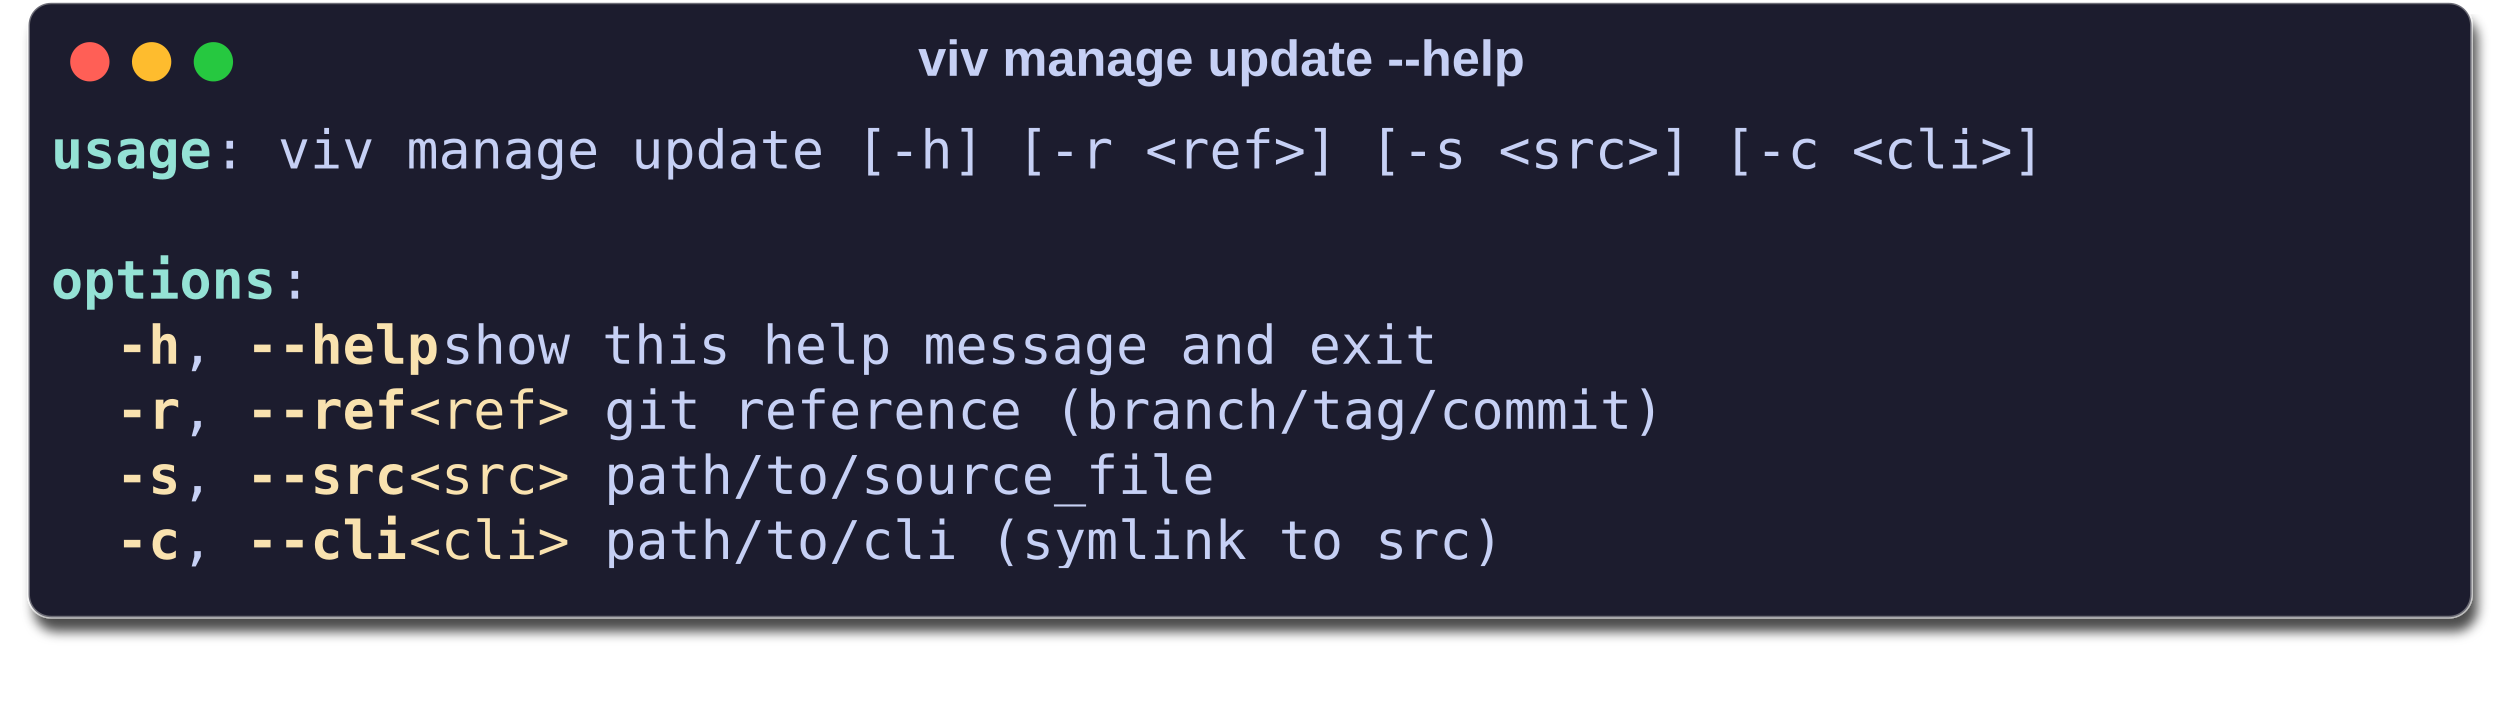
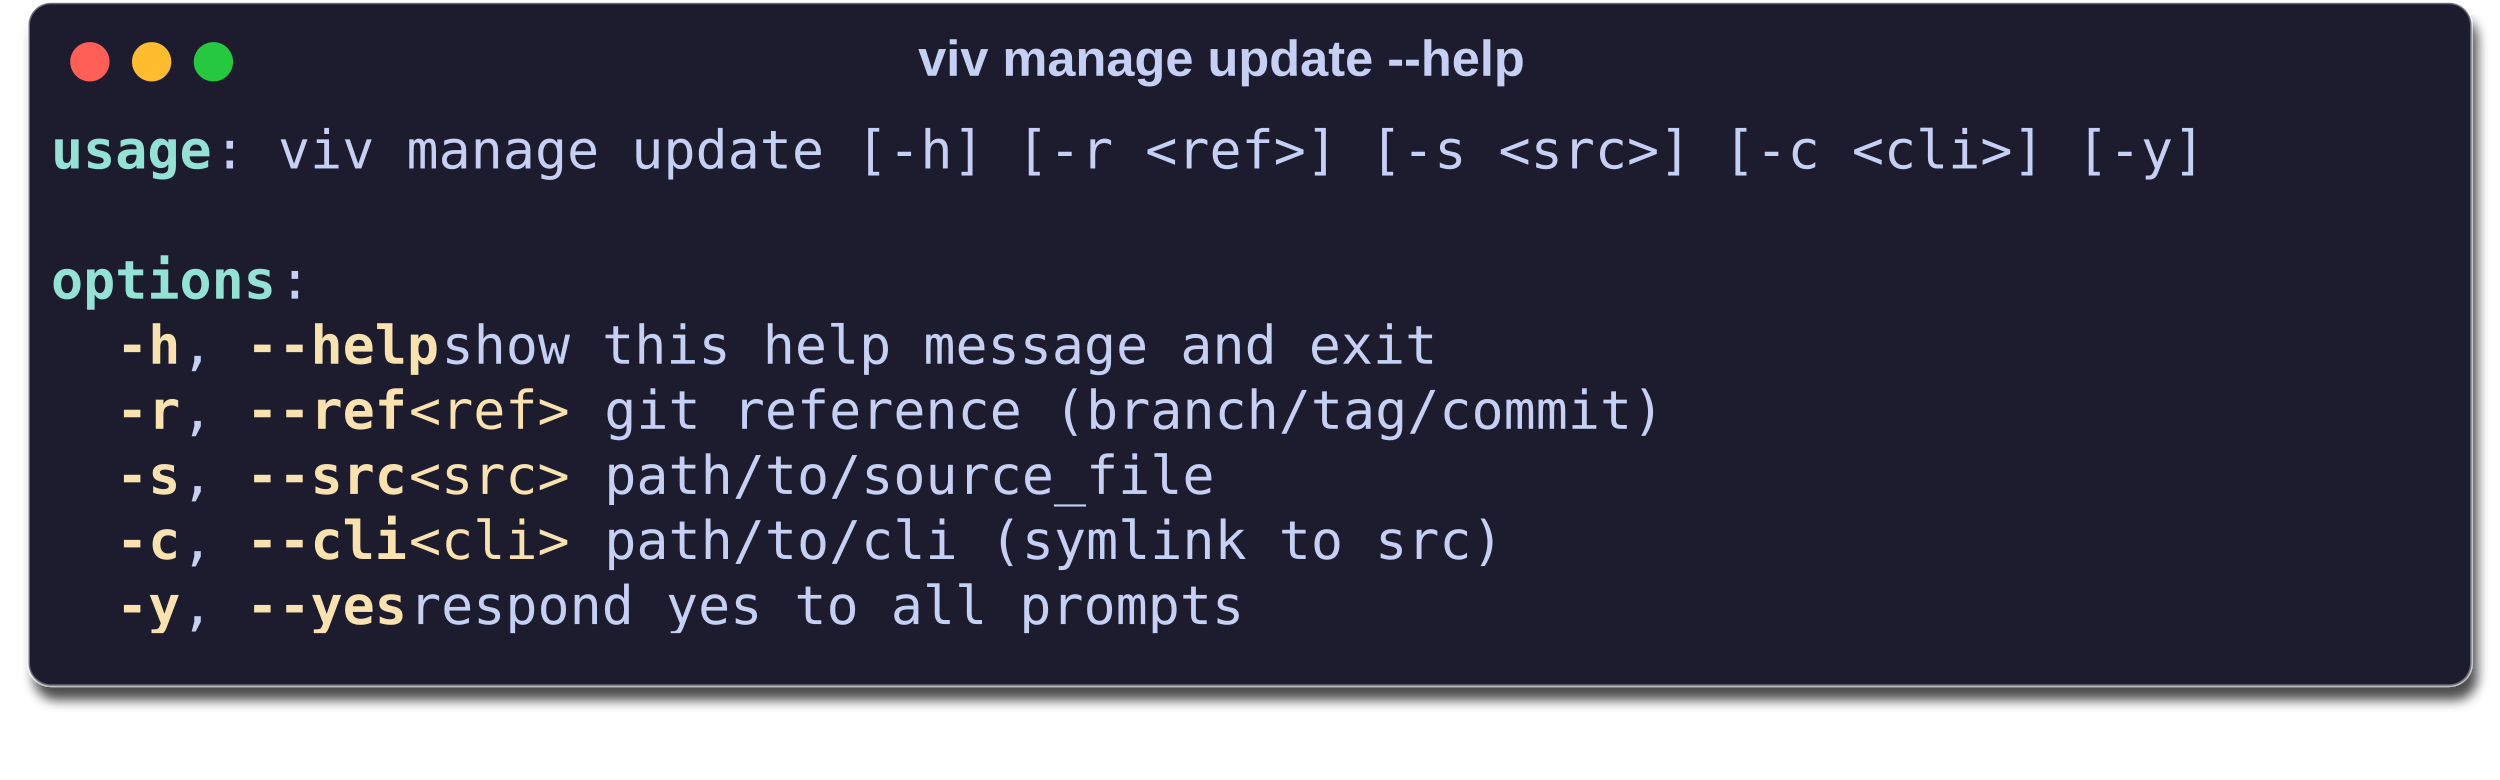
- <svg xmlns="http://www.w3.org/2000/svg" class="rich-terminal shadow" viewBox="0 0 890.333 253.133">
+ <svg xmlns="http://www.w3.org/2000/svg" class="rich-terminal shadow" viewBox="0 0 890.333 277.533">
  <style>

    @font-face {
        font-family: "Fira Code";
        src: local("FiraCode-Regular"),
                url("https://cdnjs.cloudflare.com/ajax/libs/firacode/6.2.0/woff2/FiraCode-Regular.woff2") format("woff2"),
                url("https://cdnjs.cloudflare.com/ajax/libs/firacode/6.2.0/woff/FiraCode-Regular.woff") format("woff");
        font-style: normal;
        font-weight: 400;
    }
    @font-face {
        font-family: "Fira Code";
        src: local("FiraCode-Bold"),
                url("https://cdnjs.cloudflare.com/ajax/libs/firacode/6.2.0/woff2/FiraCode-Bold.woff2") format("woff2"),
                url("https://cdnjs.cloudflare.com/ajax/libs/firacode/6.2.0/woff/FiraCode-Bold.woff") format("woff");
        font-style: bold;
        font-weight: 700;
    }

-     .terminal-3845269231-matrix {
+     .terminal-3428156307-matrix {
        font-family: Fira Code, monospace;
        font-size: 20px;
        line-height: 24.4px;
        font-variant-east-asian: full-width;
    }

-     .terminal-3845269231-title {
+     .terminal-3428156307-title {
        font-size: 18px;
        font-weight: bold;
        font-family: arial;
    }

    .shadow {
        -webkit-filter: drop-shadow( 2px 5px 2px rgba(0, 0, 0, .7));
        filter: drop-shadow( 2px 5px 2px rgba(0, 0, 0, .7));
    }
-     .terminal-3845269231-r1 { fill: #94e2d5;font-weight: bold }
- .terminal-3845269231-r2 { fill: #c6d0f5 }
- .terminal-3845269231-r3 { fill: #f9e2af;font-weight: bold }
- .terminal-3845269231-r4 { fill: #f9e2af }
+     .terminal-3428156307-r1 { fill: #94e2d5;font-weight: bold }
+ .terminal-3428156307-r2 { fill: #c6d0f5 }
+ .terminal-3428156307-r3 { fill: #f9e2af;font-weight: bold }
+ .terminal-3428156307-r4 { fill: #f9e2af }
    </style>
  <defs>
-     <clipPath id="terminal-3845269231-clip-terminal">
-       <rect x="0" y="0" width="853.0" height="169.8" />
+     <clipPath id="terminal-3428156307-clip-terminal">
+       <rect x="0" y="0" width="853.0" height="194.2" />
    </clipPath>
-     <clipPath id="terminal-3845269231-line-0">
+     <clipPath id="terminal-3428156307-line-0">
      <rect x="0" y="1.5" width="854" height="24.65" />
    </clipPath>
-     <clipPath id="terminal-3845269231-line-1">
+     <clipPath id="terminal-3428156307-line-1">
      <rect x="0" y="25.9" width="854" height="24.65" />
    </clipPath>
-     <clipPath id="terminal-3845269231-line-2">
+     <clipPath id="terminal-3428156307-line-2">
      <rect x="0" y="50.3" width="854" height="24.65" />
    </clipPath>
-     <clipPath id="terminal-3845269231-line-3">
+     <clipPath id="terminal-3428156307-line-3">
      <rect x="0" y="74.7" width="854" height="24.65" />
    </clipPath>
-     <clipPath id="terminal-3845269231-line-4">
+     <clipPath id="terminal-3428156307-line-4">
      <rect x="0" y="99.1" width="854" height="24.65" />
    </clipPath>
-     <clipPath id="terminal-3845269231-line-5">
+     <clipPath id="terminal-3428156307-line-5">
      <rect x="0" y="123.5" width="854" height="24.65" />
    </clipPath>
+     <clipPath id="terminal-3428156307-line-6">
+       <rect x="0" y="147.9" width="854" height="24.65" />
+     </clipPath>
  </defs>
-   <rect fill="#1e1e2e" stroke="rgba(255,255,255,0.35)" stroke-width="1" x="10.167" y="1" width="870" height="218.8" rx="8" />
-   <text class="terminal-3845269231-title" fill="#c6d0f5" text-anchor="middle" x="435" y="27">viv manage update --help</text>
+   <rect fill="#1e1e2e" stroke="rgba(255,255,255,0.35)" stroke-width="1" x="10.167" y="1" width="870" height="243.2" rx="8" />
+   <text class="terminal-3428156307-title" fill="#c6d0f5" text-anchor="middle" x="435" y="27">viv manage update --help</text>
  <g transform="translate(32,22)">
    <circle cx="0" cy="0" r="7" fill="#ff5f57" />
    <circle cx="22" cy="0" r="7" fill="#febc2e" />
    <circle cx="44" cy="0" r="7" fill="#28c840" />
  </g>
-   <g transform="translate(18.16667, 41) scale(.95)" clip-path="url(#terminal-3845269231-clip-terminal)">
-     <g class="terminal-3845269231-matrix">
-       <text class="terminal-3845269231-r1" x="0" y="20" textLength="61" clip-path="url(#terminal-3845269231-line-0)">usage</text>
-       <text class="terminal-3845269231-r2" x="61" y="20" textLength="695.4" clip-path="url(#terminal-3845269231-line-0)">: viv manage update [-h] [-r &lt;ref&gt;] [-s &lt;src&gt;] [-c &lt;cli&gt;]</text>
-       <text class="terminal-3845269231-r2" x="854" y="20" textLength="12.2" clip-path="url(#terminal-3845269231-line-0)">
+   <g transform="translate(18.16667, 41) scale(.95)" clip-path="url(#terminal-3428156307-clip-terminal)">
+     <g class="terminal-3428156307-matrix">
+       <text class="terminal-3428156307-r1" x="0" y="20" textLength="61" clip-path="url(#terminal-3428156307-line-0)">usage</text>
+       <text class="terminal-3428156307-r2" x="61" y="20" textLength="756.4" clip-path="url(#terminal-3428156307-line-0)">: viv manage update [-h] [-r &lt;ref&gt;] [-s &lt;src&gt;] [-c &lt;cli&gt;] [-y]</text>
+       <text class="terminal-3428156307-r2" x="854" y="20" textLength="12.2" clip-path="url(#terminal-3428156307-line-0)">
</text>
-       <text class="terminal-3845269231-r2" x="854" y="44.4" textLength="12.2" clip-path="url(#terminal-3845269231-line-1)">
+       <text class="terminal-3428156307-r2" x="854" y="44.4" textLength="12.2" clip-path="url(#terminal-3428156307-line-1)">
</text>
-       <text class="terminal-3845269231-r1" x="0" y="68.8" textLength="85.4" clip-path="url(#terminal-3845269231-line-2)">options</text>
-       <text class="terminal-3845269231-r2" x="85.4" y="68.8" textLength="12.2" clip-path="url(#terminal-3845269231-line-2)">:</text>
-       <text class="terminal-3845269231-r2" x="854" y="68.8" textLength="12.2" clip-path="url(#terminal-3845269231-line-2)">
+       <text class="terminal-3428156307-r1" x="0" y="68.8" textLength="85.4" clip-path="url(#terminal-3428156307-line-2)">options</text>
+       <text class="terminal-3428156307-r2" x="85.4" y="68.8" textLength="12.2" clip-path="url(#terminal-3428156307-line-2)">:</text>
+       <text class="terminal-3428156307-r2" x="854" y="68.8" textLength="12.2" clip-path="url(#terminal-3428156307-line-2)">
</text>
-       <text class="terminal-3845269231-r3" x="24.4" y="93.2" textLength="24.4" clip-path="url(#terminal-3845269231-line-3)">-h</text>
-       <text class="terminal-3845269231-r2" x="48.8" y="93.2" textLength="24.4" clip-path="url(#terminal-3845269231-line-3)">, </text>
-       <text class="terminal-3845269231-r3" x="73.2" y="93.2" textLength="73.2" clip-path="url(#terminal-3845269231-line-3)">--help</text>
-       <text class="terminal-3845269231-r2" x="146.4" y="93.2" textLength="488" clip-path="url(#terminal-3845269231-line-3)">         show this help message and exit</text>
-       <text class="terminal-3845269231-r2" x="854" y="93.2" textLength="12.2" clip-path="url(#terminal-3845269231-line-3)">
+       <text class="terminal-3428156307-r3" x="24.4" y="93.2" textLength="24.4" clip-path="url(#terminal-3428156307-line-3)">-h</text>
+       <text class="terminal-3428156307-r2" x="48.8" y="93.2" textLength="24.4" clip-path="url(#terminal-3428156307-line-3)">, </text>
+       <text class="terminal-3428156307-r3" x="73.2" y="93.2" textLength="73.2" clip-path="url(#terminal-3428156307-line-3)">--help</text>
+       <text class="terminal-3428156307-r2" x="146.4" y="93.2" textLength="488" clip-path="url(#terminal-3428156307-line-3)">         show this help message and exit</text>
+       <text class="terminal-3428156307-r2" x="854" y="93.2" textLength="12.2" clip-path="url(#terminal-3428156307-line-3)">
</text>
-       <text class="terminal-3845269231-r3" x="24.4" y="117.6" textLength="24.4" clip-path="url(#terminal-3845269231-line-4)">-r</text>
-       <text class="terminal-3845269231-r2" x="48.8" y="117.6" textLength="24.4" clip-path="url(#terminal-3845269231-line-4)">, </text>
-       <text class="terminal-3845269231-r3" x="73.2" y="117.6" textLength="61" clip-path="url(#terminal-3845269231-line-4)">--ref</text>
-       <text class="terminal-3845269231-r4" x="134.2" y="117.6" textLength="73.2" clip-path="url(#terminal-3845269231-line-4)"> &lt;ref&gt;</text>
-       <text class="terminal-3845269231-r2" x="207.4" y="117.6" textLength="451.4" clip-path="url(#terminal-3845269231-line-4)">    git reference (branch/tag/commit)</text>
-       <text class="terminal-3845269231-r2" x="854" y="117.6" textLength="12.2" clip-path="url(#terminal-3845269231-line-4)">
+       <text class="terminal-3428156307-r3" x="24.4" y="117.6" textLength="24.4" clip-path="url(#terminal-3428156307-line-4)">-r</text>
+       <text class="terminal-3428156307-r2" x="48.8" y="117.6" textLength="24.4" clip-path="url(#terminal-3428156307-line-4)">, </text>
+       <text class="terminal-3428156307-r3" x="73.2" y="117.6" textLength="61" clip-path="url(#terminal-3428156307-line-4)">--ref</text>
+       <text class="terminal-3428156307-r4" x="134.2" y="117.6" textLength="73.2" clip-path="url(#terminal-3428156307-line-4)"> &lt;ref&gt;</text>
+       <text class="terminal-3428156307-r2" x="207.4" y="117.6" textLength="451.4" clip-path="url(#terminal-3428156307-line-4)">    git reference (branch/tag/commit)</text>
+       <text class="terminal-3428156307-r2" x="854" y="117.6" textLength="12.2" clip-path="url(#terminal-3428156307-line-4)">
</text>
-       <text class="terminal-3845269231-r3" x="24.4" y="142" textLength="24.4" clip-path="url(#terminal-3845269231-line-5)">-s</text>
-       <text class="terminal-3845269231-r2" x="48.8" y="142" textLength="24.4" clip-path="url(#terminal-3845269231-line-5)">, </text>
-       <text class="terminal-3845269231-r3" x="73.2" y="142" textLength="61" clip-path="url(#terminal-3845269231-line-5)">--src</text>
-       <text class="terminal-3845269231-r4" x="134.2" y="142" textLength="73.2" clip-path="url(#terminal-3845269231-line-5)"> &lt;src&gt;</text>
-       <text class="terminal-3845269231-r2" x="207.4" y="142" textLength="280.6" clip-path="url(#terminal-3845269231-line-5)">    path/to/source_file</text>
-       <text class="terminal-3845269231-r2" x="854" y="142" textLength="12.2" clip-path="url(#terminal-3845269231-line-5)">
+       <text class="terminal-3428156307-r3" x="24.4" y="142" textLength="24.4" clip-path="url(#terminal-3428156307-line-5)">-s</text>
+       <text class="terminal-3428156307-r2" x="48.8" y="142" textLength="24.4" clip-path="url(#terminal-3428156307-line-5)">, </text>
+       <text class="terminal-3428156307-r3" x="73.2" y="142" textLength="61" clip-path="url(#terminal-3428156307-line-5)">--src</text>
+       <text class="terminal-3428156307-r4" x="134.2" y="142" textLength="73.2" clip-path="url(#terminal-3428156307-line-5)"> &lt;src&gt;</text>
+       <text class="terminal-3428156307-r2" x="207.4" y="142" textLength="280.6" clip-path="url(#terminal-3428156307-line-5)">    path/to/source_file</text>
+       <text class="terminal-3428156307-r2" x="854" y="142" textLength="12.2" clip-path="url(#terminal-3428156307-line-5)">
</text>
-       <text class="terminal-3845269231-r3" x="24.4" y="166.4" textLength="24.4" clip-path="url(#terminal-3845269231-line-6)">-c</text>
-       <text class="terminal-3845269231-r2" x="48.8" y="166.4" textLength="24.4" clip-path="url(#terminal-3845269231-line-6)">, </text>
-       <text class="terminal-3845269231-r3" x="73.2" y="166.4" textLength="61" clip-path="url(#terminal-3845269231-line-6)">--cli</text>
-       <text class="terminal-3845269231-r4" x="134.2" y="166.4" textLength="73.2" clip-path="url(#terminal-3845269231-line-6)"> &lt;cli&gt;</text>
-       <text class="terminal-3845269231-r2" x="207.4" y="166.4" textLength="390.4" clip-path="url(#terminal-3845269231-line-6)">    path/to/cli (symlink to src)</text>
-       <text class="terminal-3845269231-r2" x="854" y="166.4" textLength="12.2" clip-path="url(#terminal-3845269231-line-6)">
+       <text class="terminal-3428156307-r3" x="24.4" y="166.4" textLength="24.4" clip-path="url(#terminal-3428156307-line-6)">-c</text>
+       <text class="terminal-3428156307-r2" x="48.8" y="166.4" textLength="24.4" clip-path="url(#terminal-3428156307-line-6)">, </text>
+       <text class="terminal-3428156307-r3" x="73.2" y="166.4" textLength="61" clip-path="url(#terminal-3428156307-line-6)">--cli</text>
+       <text class="terminal-3428156307-r4" x="134.2" y="166.4" textLength="73.2" clip-path="url(#terminal-3428156307-line-6)"> &lt;cli&gt;</text>
+       <text class="terminal-3428156307-r2" x="207.4" y="166.4" textLength="390.4" clip-path="url(#terminal-3428156307-line-6)">    path/to/cli (symlink to src)</text>
+       <text class="terminal-3428156307-r2" x="854" y="166.4" textLength="12.2" clip-path="url(#terminal-3428156307-line-6)">
+ </text>
+       <text class="terminal-3428156307-r3" x="24.4" y="190.8" textLength="24.4" clip-path="url(#terminal-3428156307-line-7)">-y</text>
+       <text class="terminal-3428156307-r2" x="48.8" y="190.8" textLength="24.4" clip-path="url(#terminal-3428156307-line-7)">, </text>
+       <text class="terminal-3428156307-r3" x="73.2" y="190.8" textLength="61" clip-path="url(#terminal-3428156307-line-7)">--yes</text>
+       <text class="terminal-3428156307-r2" x="134.2" y="190.8" textLength="439.2" clip-path="url(#terminal-3428156307-line-7)">          respond yes to all prompts</text>
+       <text class="terminal-3428156307-r2" x="854" y="190.8" textLength="12.2" clip-path="url(#terminal-3428156307-line-7)">
</text>
    </g>
  </g>
</svg>
